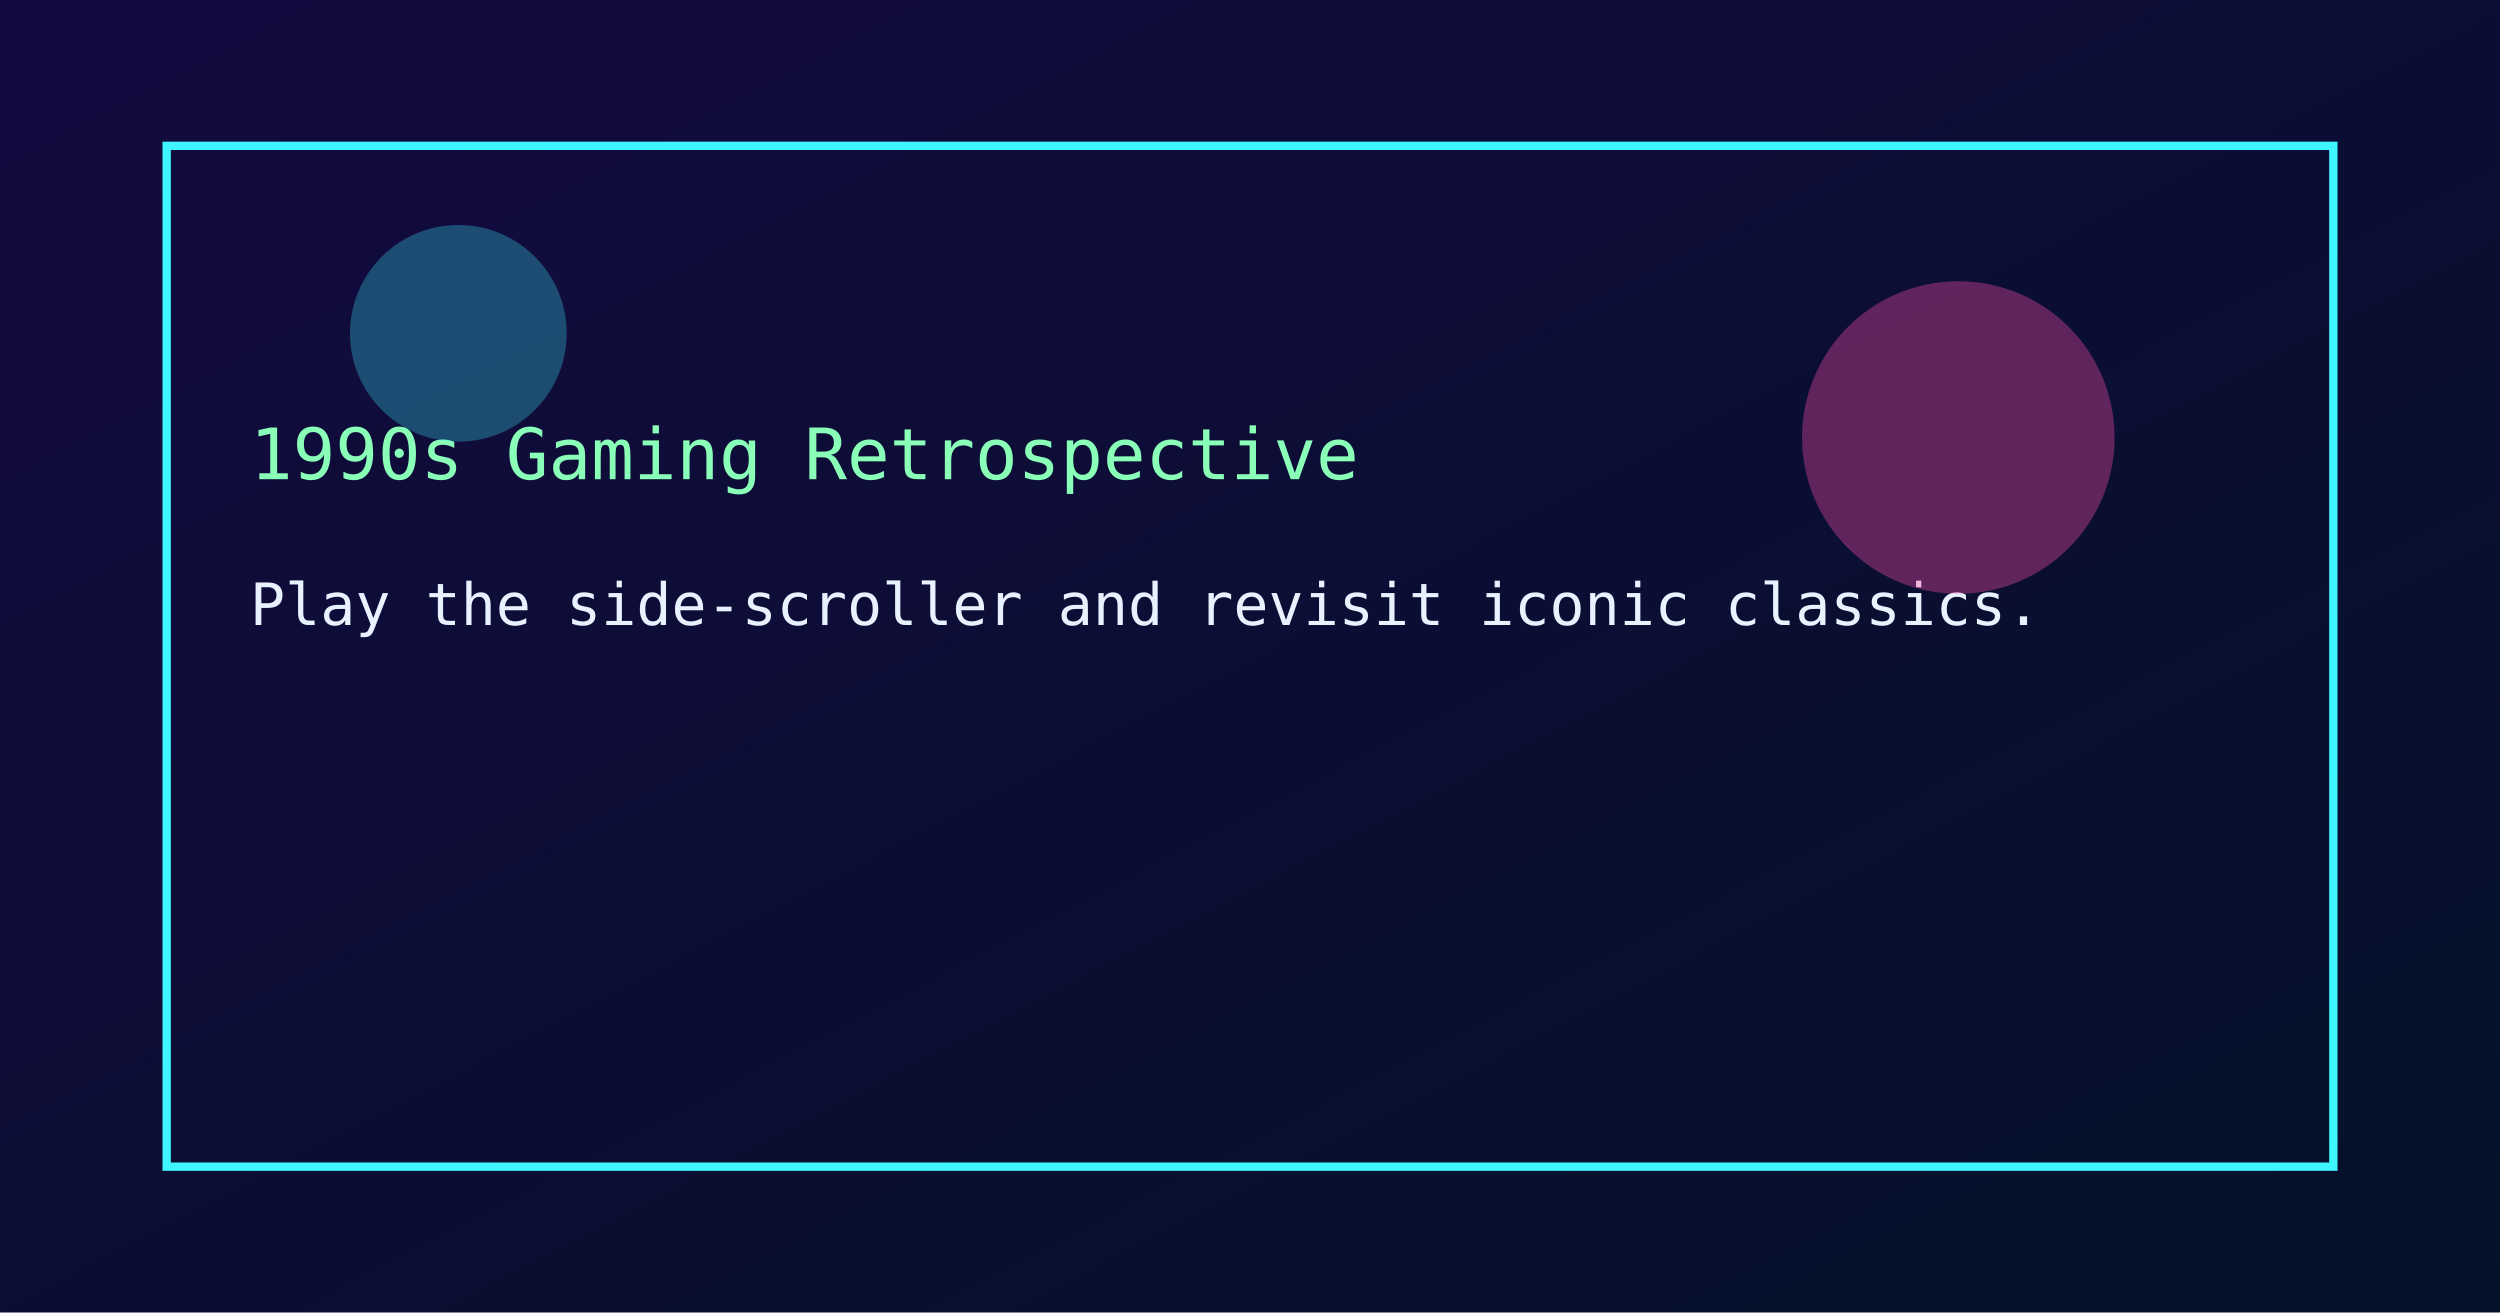
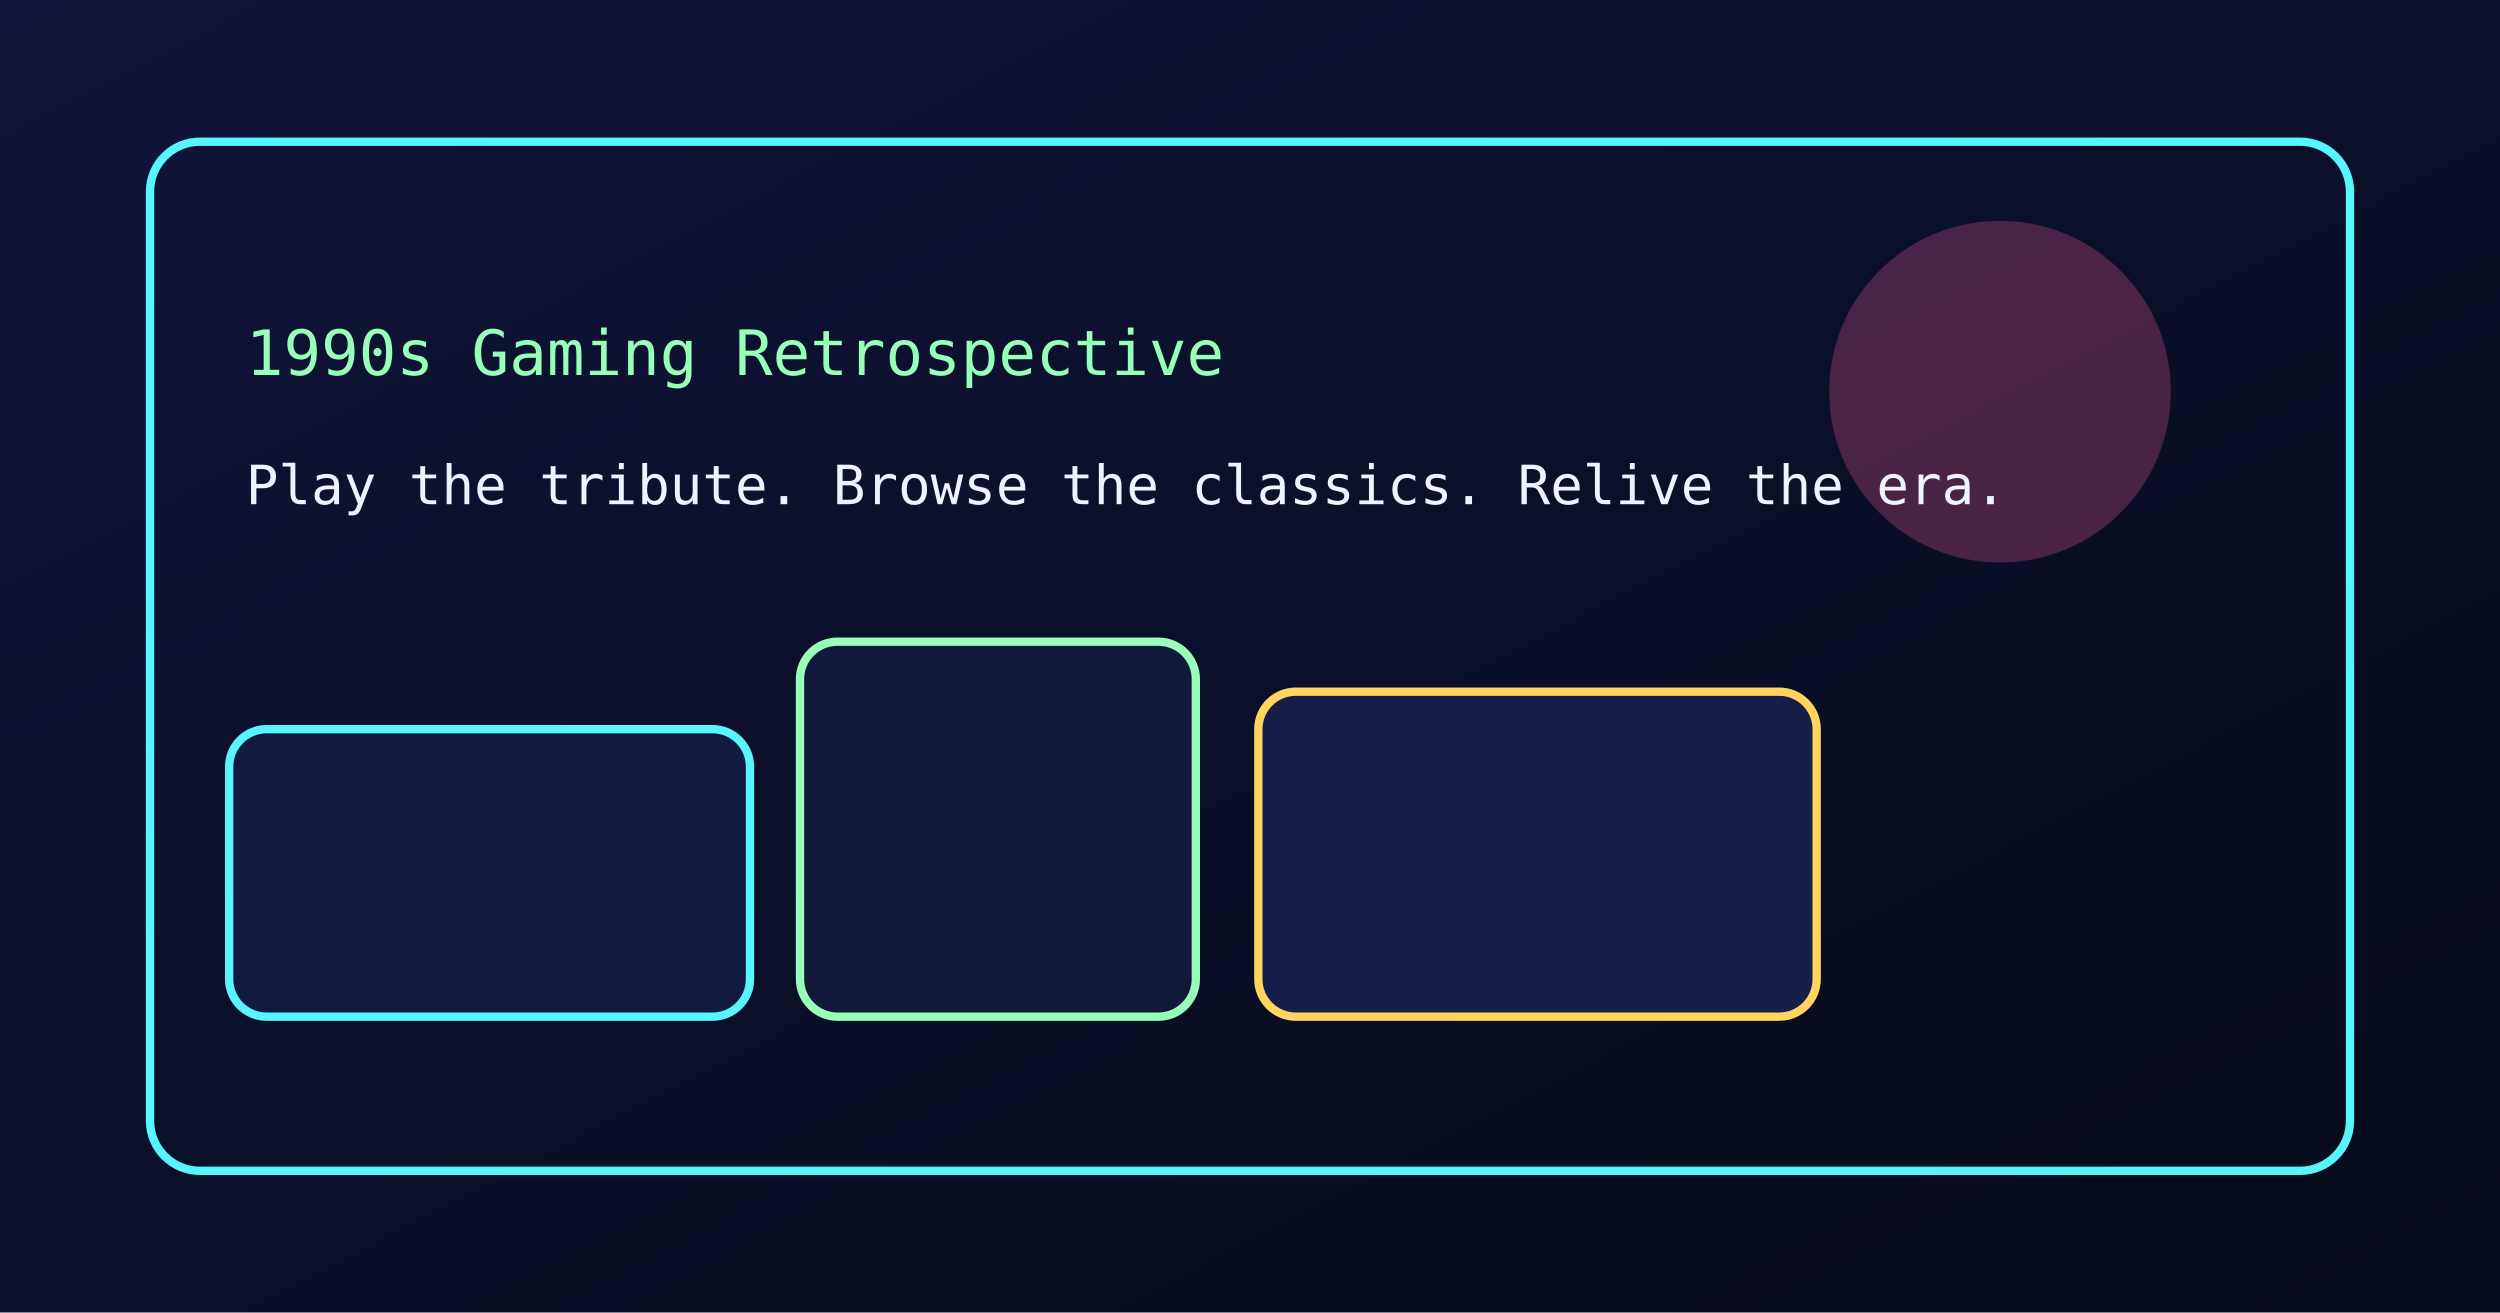
<svg xmlns="http://www.w3.org/2000/svg" width="1200" height="630" viewBox="0 0 1200 630" role="img" aria-label="1990s Gaming Retrospective preview image">
  <defs>
    <linearGradient id="g" x1="0" y1="0" x2="1" y2="1">
-       <stop offset="0%" stop-color="#130a40" />
-       <stop offset="100%" stop-color="#041229" />
+       <stop offset="0%" stop-color="#10143a" />
+       <stop offset="100%" stop-color="#060b19" />
    </linearGradient>
  </defs>
  <rect width="1200" height="630" fill="url(#g)" />
-   <rect x="80" y="70" width="1040" height="490" fill="none" stroke="#3ff5ff" stroke-width="4" />
-   <text x="120" y="230" fill="#89ffb8" font-size="34" font-family="monospace">1990s Gaming Retrospective</text>
-   <text x="120" y="300" fill="#e8f2ff" font-size="28" font-family="monospace">Play the side-scroller and revisit iconic classics.</text>
-   <circle cx="940" cy="210" r="75" fill="#ff4fa9" fill-opacity="0.35" />
-   <circle cx="220" cy="160" r="52" fill="#3ff5ff" fill-opacity="0.28" />
+   <rect x="72" y="68" width="1056" height="494" rx="24" fill="none" stroke="#57f6ff" stroke-width="4" />
+   <circle cx="960" cy="188" r="82" fill="#ff5b9d" opacity="0.26" />
+   <rect x="110" y="350" width="250" height="138" rx="18" fill="#121a3f" stroke="#57f6ff" stroke-width="4" />
+   <rect x="384" y="308" width="190" height="180" rx="18" fill="#12183a" stroke="#97ffb7" stroke-width="4" />
+   <rect x="604" y="332" width="268" height="156" rx="18" fill="#171f49" stroke="#ffd45f" stroke-width="4" />
+   <text x="118" y="180" fill="#97ffb7" font-size="30" font-family="monospace">1990s Gaming Retrospective</text>
+   <text x="118" y="242" fill="#edf3ff" font-size="26" font-family="monospace">Play the tribute. Browse the classics. Relive the era.</text>
</svg>
